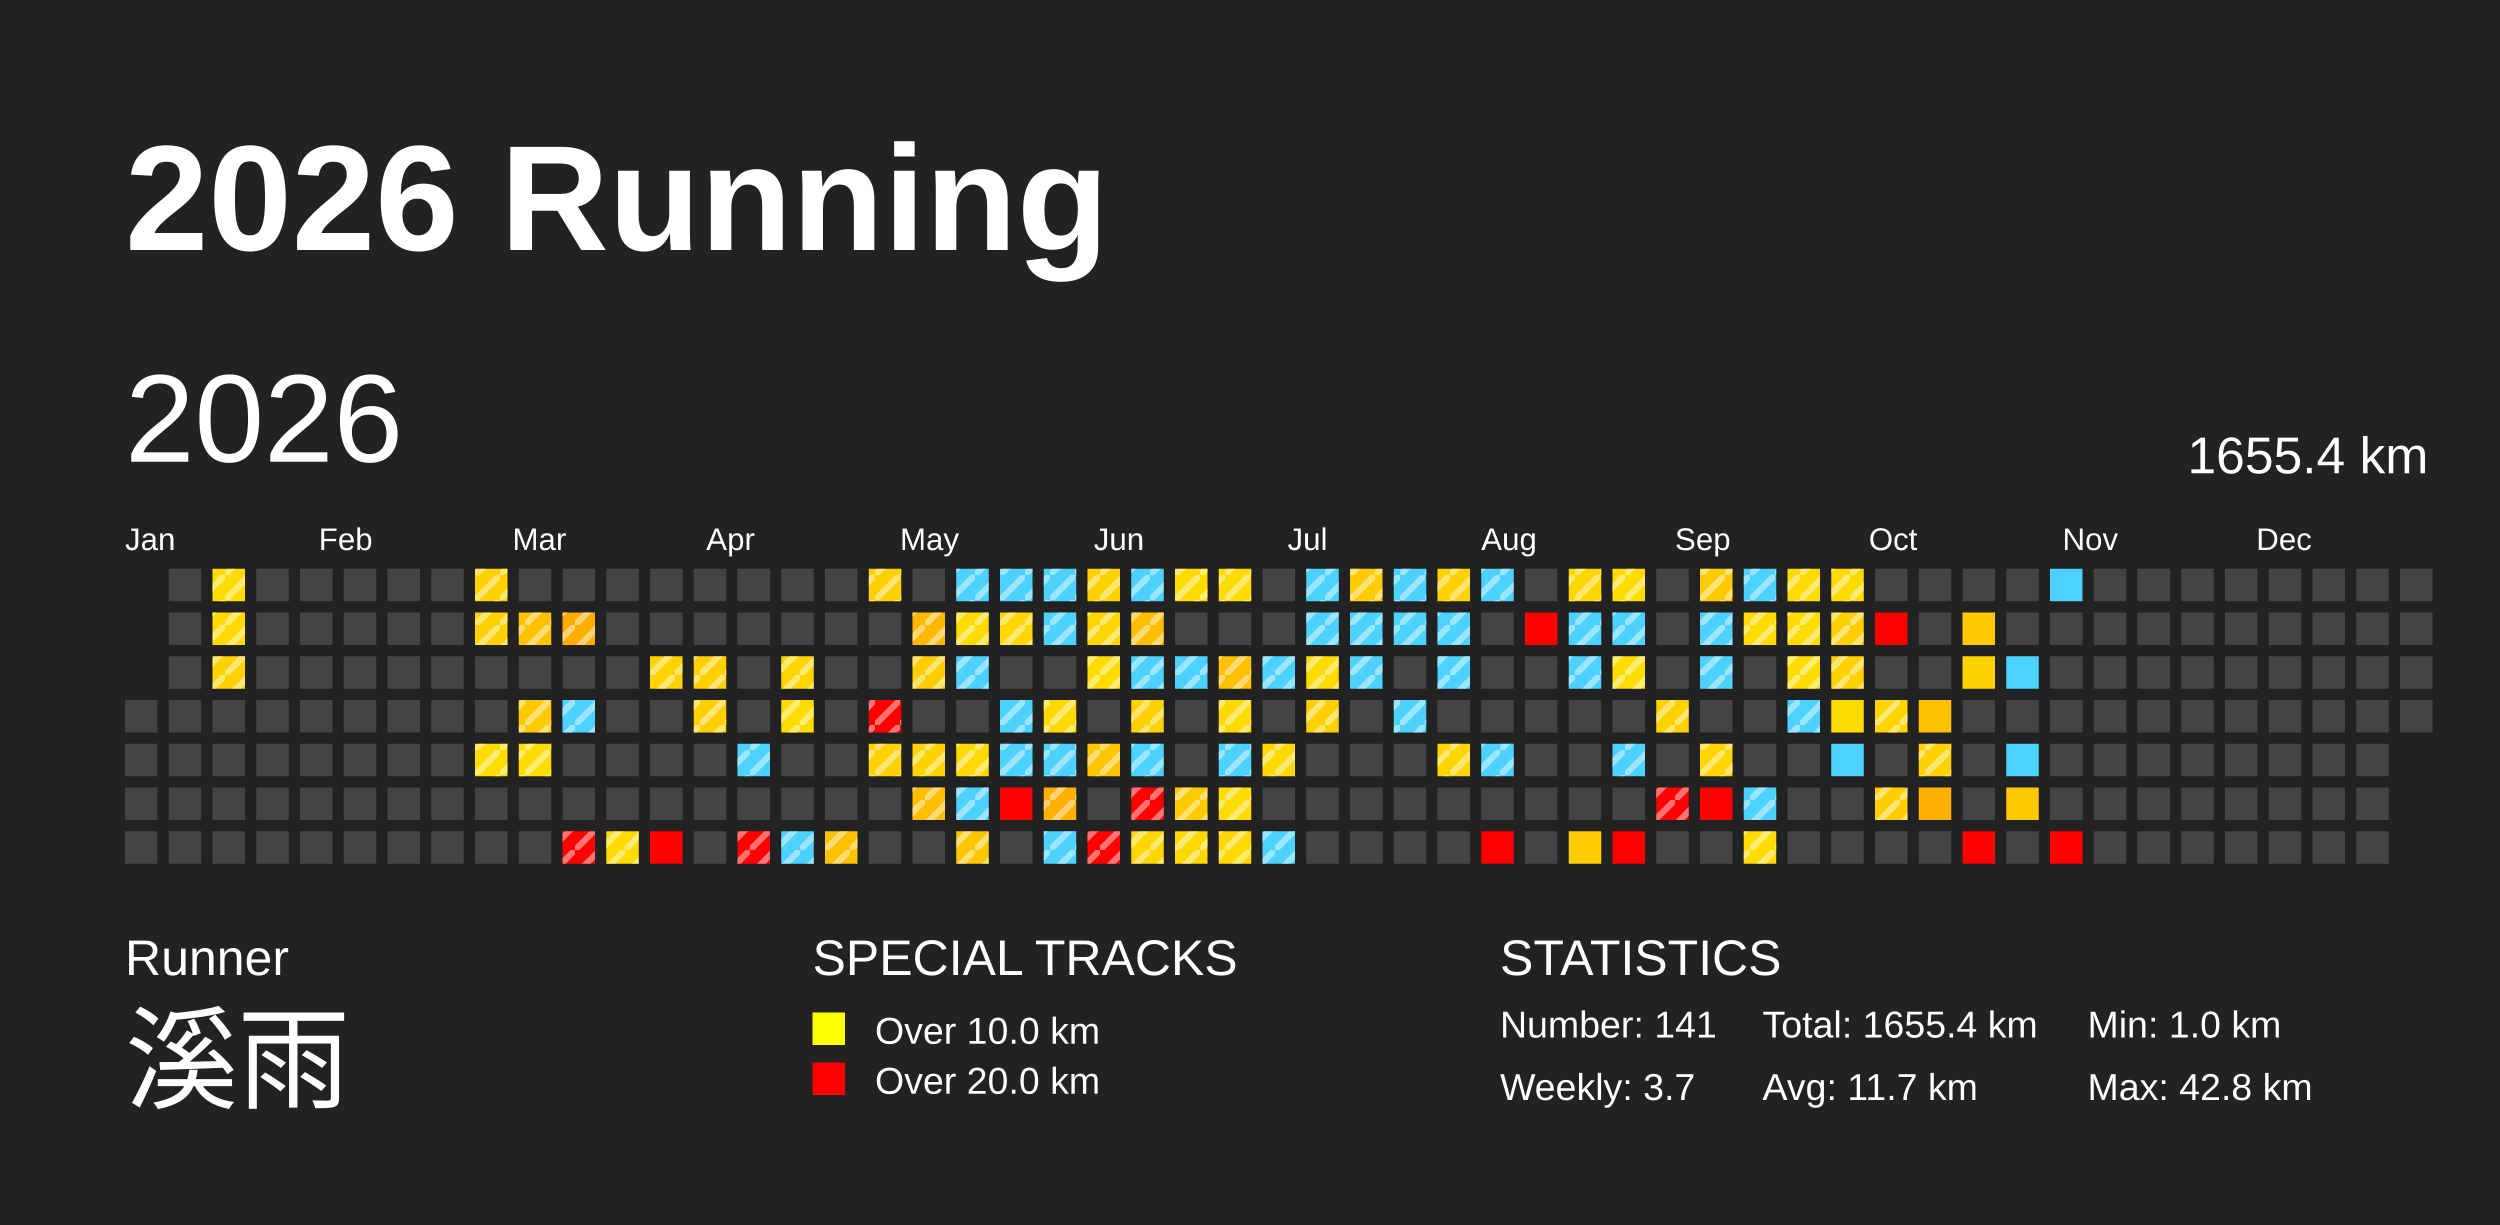
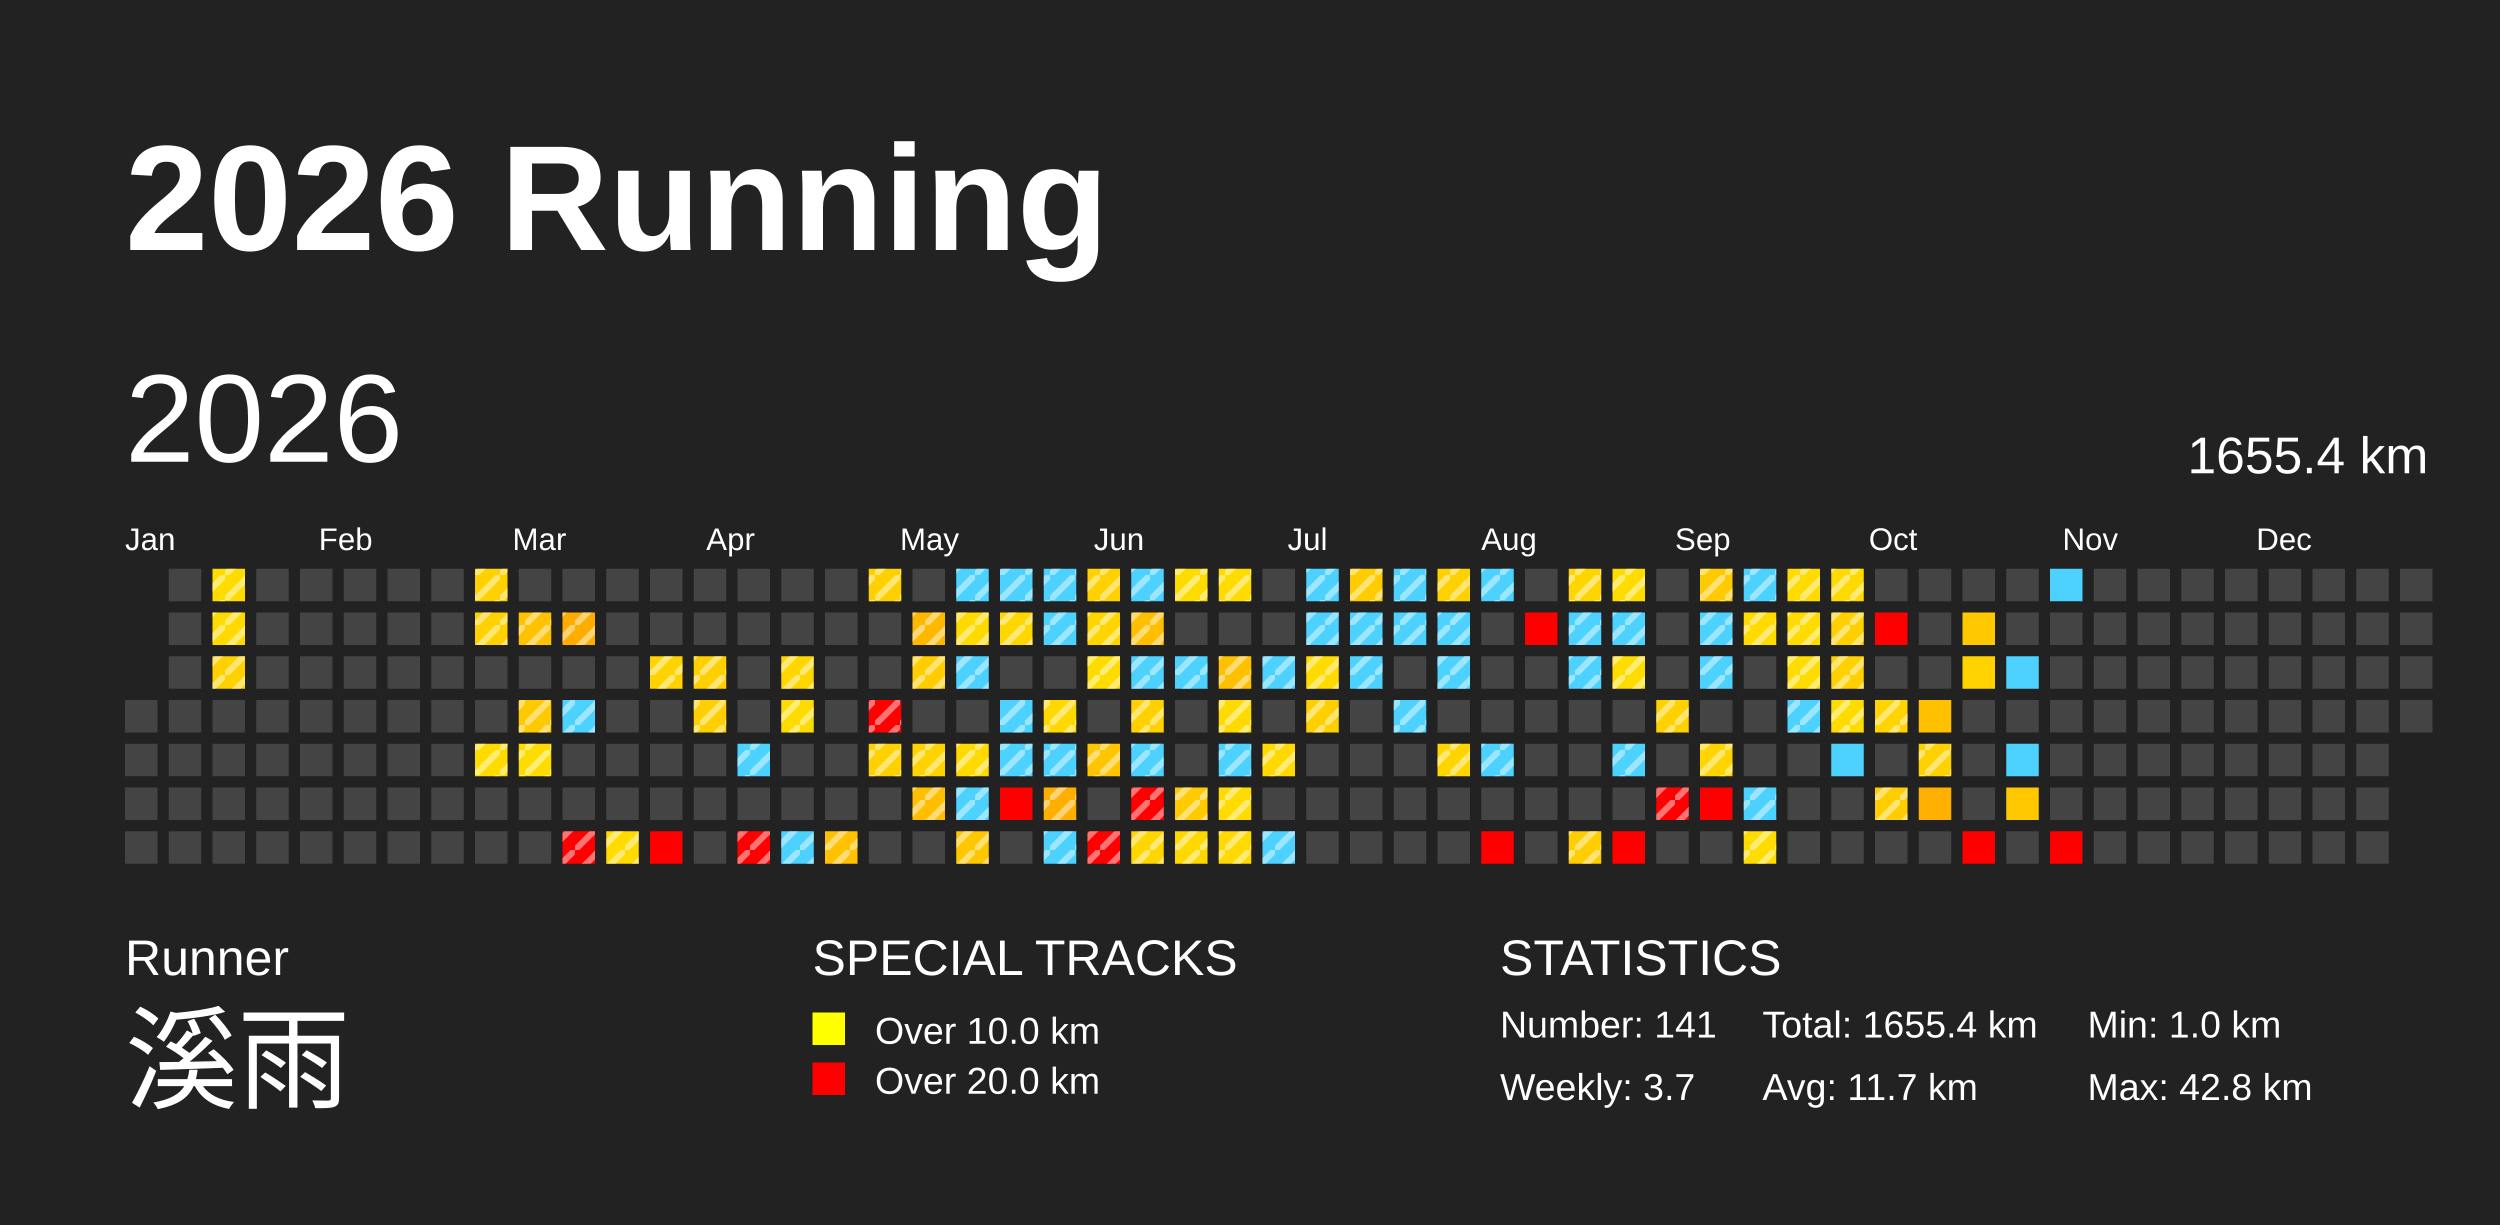
<svg xmlns="http://www.w3.org/2000/svg" baseProfile="full" height="98mm" version="1.1" viewBox="0,0,200,98" width="200mm">
  <defs>
    <pattern height="2" id="indoor-stripe" patternUnits="userSpaceOnUse" width="2">
      <line stroke="white" stroke-opacity="0.45" stroke-width="0.5" x1="0" x2="2" y1="2" y2="0" />
    </pattern>
  </defs>
  <rect fill="#222222" height="98" width="200" x="0" y="0" />
  <text fill="#FFFFFF" style="font-size:12px; font-family:Arial; font-weight:bold;" x="10" y="20">2026 Running</text>
  <text fill="#FFFFFF" style="font-size:4px; font-family:Arial" x="10" y="78">Runner</text>
  <text fill="#FFFFFF" style="font-size:9px; font-family:Arial" x="10" y="88">溪雨</text>
  <text fill="#FFFFFF" style="font-size:4px; font-family:Arial" x="65" y="78">SPECIAL TRACKS</text>
  <rect fill="yellow" height="2.6" width="2.6" x="65" y="81" />
  <text fill="#FFFFFF" style="font-size:3px; font-family:Arial" x="70" y="83.5">Over 10.0 km</text>
  <rect fill="red" height="2.6" width="2.6" x="65" y="85" />
  <text fill="#FFFFFF" style="font-size:3px; font-family:Arial" x="70" y="87.5">Over 20.0 km</text>
  <text fill="#FFFFFF" style="font-size:4px; font-family:Arial" x="120" y="78">STATISTICS</text>
  <text fill="#FFFFFF" style="font-size:3px; font-family:Arial" x="120" y="83">Number: 141</text>
  <text fill="#FFFFFF" style="font-size:3px; font-family:Arial" x="120" y="88">Weekly: 3.7</text>
  <text fill="#FFFFFF" style="font-size:3px; font-family:Arial" x="141" y="83">Total: 1655.4 km</text>
  <text fill="#FFFFFF" style="font-size:3px; font-family:Arial" x="141" y="88">Avg: 11.7 km</text>
  <text fill="#FFFFFF" style="font-size:3px; font-family:Arial" x="167" y="83">Min: 1.0 km</text>
  <text fill="#FFFFFF" style="font-size:3px; font-family:Arial" x="167" y="88">Max: 42.8 km</text>
  <text dominant-baseline="hanging" fill="#FFFFFF" style="font-size:10.0px; font-family:Arial;" x="10" y="30">2026</text>
  <text dominant-baseline="hanging" fill="#FFFFFF" style="font-size:4.125px; font-family:Arial;" x="175" y="35">1655.4 km</text>
  <text fill="#FFFFFF" style="font-size:2.5px; font-family:Arial" x="10.0" y="44">Jan</text>
  <text fill="#FFFFFF" style="font-size:2.5px; font-family:Arial" x="25.5" y="44">Feb</text>
  <text fill="#FFFFFF" style="font-size:2.5px; font-family:Arial" x="41.0" y="44">Mar</text>
  <text fill="#FFFFFF" style="font-size:2.5px; font-family:Arial" x="56.5" y="44">Apr</text>
  <text fill="#FFFFFF" style="font-size:2.5px; font-family:Arial" x="72.0" y="44">May</text>
  <text fill="#FFFFFF" style="font-size:2.5px; font-family:Arial" x="87.5" y="44">Jun</text>
  <text fill="#FFFFFF" style="font-size:2.5px; font-family:Arial" x="103.0" y="44">Jul</text>
  <text fill="#FFFFFF" style="font-size:2.5px; font-family:Arial" x="118.5" y="44">Aug</text>
  <text fill="#FFFFFF" style="font-size:2.5px; font-family:Arial" x="134.0" y="44">Sep</text>
  <text fill="#FFFFFF" style="font-size:2.5px; font-family:Arial" x="149.5" y="44">Oct</text>
  <text fill="#FFFFFF" style="font-size:2.5px; font-family:Arial" x="165.0" y="44">Nov</text>
  <text fill="#FFFFFF" style="font-size:2.5px; font-family:Arial" x="180.5" y="44">Dec</text>
  <rect fill="#444444" height="2.6" width="2.6" x="10.0" y="56.0" />
  <rect fill="#444444" height="2.6" width="2.6" x="10.0" y="59.5" />
  <rect fill="#444444" height="2.6" width="2.6" x="10.0" y="63.0" />
  <rect fill="#444444" height="2.6" width="2.6" x="10.0" y="66.5" />
  <rect fill="#444444" height="2.6" width="2.6" x="13.5" y="45.5" />
  <rect fill="#444444" height="2.6" width="2.6" x="13.5" y="49.0" />
  <rect fill="#444444" height="2.6" width="2.6" x="13.5" y="52.5" />
  <rect fill="#444444" height="2.6" width="2.6" x="13.5" y="56.0" />
  <rect fill="#444444" height="2.6" width="2.6" x="13.5" y="59.5" />
  <rect fill="#444444" height="2.6" width="2.6" x="13.5" y="63.0" />
  <rect fill="#444444" height="2.6" width="2.6" x="13.5" y="66.5" />
  <rect fill="#ffdc00" height="2.6" width="2.6" x="17.0" y="45.5" />
  <rect fill="url(#indoor-stripe)" height="2.6" style="pointer-events: none;" width="2.6" x="17.0" y="45.5" />
  <rect fill="#ffda00" height="2.6" width="2.6" x="17.0" y="49.0" />
  <rect fill="url(#indoor-stripe)" height="2.6" style="pointer-events: none;" width="2.6" x="17.0" y="49.0" />
  <rect fill="#ffd100" height="2.6" width="2.6" x="17.0" y="52.5" />
  <rect fill="url(#indoor-stripe)" height="2.6" style="pointer-events: none;" width="2.6" x="17.0" y="52.5" />
  <rect fill="#444444" height="2.6" width="2.6" x="17.0" y="56.0" />
  <rect fill="#444444" height="2.6" width="2.6" x="17.0" y="59.5" />
  <rect fill="#444444" height="2.6" width="2.6" x="17.0" y="63.0" />
  <rect fill="#444444" height="2.6" width="2.6" x="17.0" y="66.5" />
  <rect fill="#444444" height="2.6" width="2.6" x="20.5" y="45.5" />
  <rect fill="#444444" height="2.6" width="2.6" x="20.5" y="49.0" />
  <rect fill="#444444" height="2.6" width="2.6" x="20.5" y="52.5" />
  <rect fill="#444444" height="2.6" width="2.6" x="20.5" y="56.0" />
  <rect fill="#444444" height="2.6" width="2.6" x="20.5" y="59.5" />
  <rect fill="#444444" height="2.6" width="2.6" x="20.5" y="63.0" />
  <rect fill="#444444" height="2.6" width="2.6" x="20.5" y="66.5" />
  <rect fill="#444444" height="2.6" width="2.6" x="24.0" y="45.5" />
  <rect fill="#444444" height="2.6" width="2.6" x="24.0" y="49.0" />
  <rect fill="#444444" height="2.6" width="2.6" x="24.0" y="52.5" />
  <rect fill="#444444" height="2.6" width="2.6" x="24.0" y="56.0" />
  <rect fill="#444444" height="2.6" width="2.6" x="24.0" y="59.5" />
  <rect fill="#444444" height="2.6" width="2.6" x="24.0" y="63.0" />
  <rect fill="#444444" height="2.6" width="2.6" x="24.0" y="66.5" />
  <rect fill="#444444" height="2.6" width="2.6" x="27.5" y="45.5" />
  <rect fill="#444444" height="2.6" width="2.6" x="27.5" y="49.0" />
  <rect fill="#444444" height="2.6" width="2.6" x="27.5" y="52.5" />
  <rect fill="#444444" height="2.6" width="2.6" x="27.5" y="56.0" />
  <rect fill="#444444" height="2.6" width="2.6" x="27.5" y="59.5" />
  <rect fill="#444444" height="2.6" width="2.6" x="27.5" y="63.0" />
  <rect fill="#444444" height="2.6" width="2.6" x="27.5" y="66.5" />
  <rect fill="#444444" height="2.6" width="2.6" x="31.0" y="45.5" />
  <rect fill="#444444" height="2.6" width="2.6" x="31.0" y="49.0" />
  <rect fill="#444444" height="2.6" width="2.6" x="31.0" y="52.5" />
  <rect fill="#444444" height="2.6" width="2.6" x="31.0" y="56.0" />
  <rect fill="#444444" height="2.6" width="2.6" x="31.0" y="59.5" />
  <rect fill="#444444" height="2.6" width="2.6" x="31.0" y="63.0" />
  <rect fill="#444444" height="2.6" width="2.6" x="31.0" y="66.5" />
  <rect fill="#444444" height="2.6" width="2.6" x="34.5" y="45.5" />
  <rect fill="#444444" height="2.6" width="2.6" x="34.5" y="49.0" />
  <rect fill="#444444" height="2.6" width="2.6" x="34.5" y="52.5" />
  <rect fill="#444444" height="2.6" width="2.6" x="34.5" y="56.0" />
  <rect fill="#444444" height="2.6" width="2.6" x="34.5" y="59.5" />
  <rect fill="#444444" height="2.6" width="2.6" x="34.5" y="63.0" />
  <rect fill="#444444" height="2.6" width="2.6" x="34.5" y="66.5" />
  <rect fill="#ffd100" height="2.6" width="2.6" x="38.0" y="45.5" />
  <rect fill="url(#indoor-stripe)" height="2.6" style="pointer-events: none;" width="2.6" x="38.0" y="45.5" />
  <rect fill="#ffd100" height="2.6" width="2.6" x="38.0" y="49.0" />
  <rect fill="url(#indoor-stripe)" height="2.6" style="pointer-events: none;" width="2.6" x="38.0" y="49.0" />
  <rect fill="#444444" height="2.6" width="2.6" x="38.0" y="52.5" />
  <rect fill="#444444" height="2.6" width="2.6" x="38.0" y="56.0" />
  <rect fill="#ffdc00" height="2.6" width="2.6" x="38.0" y="59.5" />
  <rect fill="url(#indoor-stripe)" height="2.6" style="pointer-events: none;" width="2.6" x="38.0" y="59.5" />
  <rect fill="#444444" height="2.6" width="2.6" x="38.0" y="63.0" />
  <rect fill="#444444" height="2.6" width="2.6" x="38.0" y="66.5" />
  <rect fill="#444444" height="2.6" width="2.6" x="41.5" y="45.5" />
  <rect fill="#ffc100" height="2.6" width="2.6" x="41.5" y="49.0" />
  <rect fill="url(#indoor-stripe)" height="2.6" style="pointer-events: none;" width="2.6" x="41.5" y="49.0" />
  <rect fill="#444444" height="2.6" width="2.6" x="41.5" y="52.5" />
  <rect fill="#ffc900" height="2.6" width="2.6" x="41.5" y="56.0" />
  <rect fill="url(#indoor-stripe)" height="2.6" style="pointer-events: none;" width="2.6" x="41.5" y="56.0" />
  <rect fill="#ffdc00" height="2.6" width="2.6" x="41.5" y="59.5" />
  <rect fill="url(#indoor-stripe)" height="2.6" style="pointer-events: none;" width="2.6" x="41.5" y="59.5" />
  <rect fill="#444444" height="2.6" width="2.6" x="41.5" y="63.0" />
  <rect fill="#444444" height="2.6" width="2.6" x="41.5" y="66.5" />
  <rect fill="#444444" height="2.6" width="2.6" x="45.0" y="45.5" />
  <rect fill="#ffad00" height="2.6" width="2.6" x="45.0" y="49.0" />
  <rect fill="url(#indoor-stripe)" height="2.6" style="pointer-events: none;" width="2.6" x="45.0" y="49.0" />
  <rect fill="#444444" height="2.6" width="2.6" x="45.0" y="52.5" />
  <rect fill="#4dd2ff" height="2.6" width="2.6" x="45.0" y="56.0" />
  <rect fill="url(#indoor-stripe)" height="2.6" style="pointer-events: none;" width="2.6" x="45.0" y="56.0" />
  <rect fill="#444444" height="2.6" width="2.6" x="45.0" y="59.5" />
  <rect fill="#444444" height="2.6" width="2.6" x="45.0" y="63.0" />
  <rect fill="red" height="2.6" width="2.6" x="45.0" y="66.5" />
  <rect fill="url(#indoor-stripe)" height="2.6" style="pointer-events: none;" width="2.6" x="45.0" y="66.5" />
  <rect fill="#444444" height="2.6" width="2.6" x="48.5" y="45.5" />
  <rect fill="#444444" height="2.6" width="2.6" x="48.5" y="49.0" />
  <rect fill="#444444" height="2.6" width="2.6" x="48.5" y="52.5" />
  <rect fill="#444444" height="2.6" width="2.6" x="48.5" y="56.0" />
  <rect fill="#444444" height="2.6" width="2.6" x="48.5" y="59.5" />
  <rect fill="#444444" height="2.6" width="2.6" x="48.5" y="63.0" />
  <rect fill="#ffdb00" height="2.6" width="2.6" x="48.5" y="66.5" />
  <rect fill="url(#indoor-stripe)" height="2.6" style="pointer-events: none;" width="2.6" x="48.5" y="66.5" />
  <rect fill="#444444" height="2.6" width="2.6" x="52.0" y="45.5" />
  <rect fill="#444444" height="2.6" width="2.6" x="52.0" y="49.0" />
  <rect fill="#ffd300" height="2.6" width="2.6" x="52.0" y="52.5" />
  <rect fill="url(#indoor-stripe)" height="2.6" style="pointer-events: none;" width="2.6" x="52.0" y="52.5" />
  <rect fill="#444444" height="2.6" width="2.6" x="52.0" y="56.0" />
  <rect fill="#444444" height="2.6" width="2.6" x="52.0" y="59.5" />
  <rect fill="#444444" height="2.6" width="2.6" x="52.0" y="63.0" />
  <rect fill="red" height="2.6" width="2.6" x="52.0" y="66.5" />
  <rect fill="#444444" height="2.6" width="2.6" x="55.5" y="45.5" />
  <rect fill="#444444" height="2.6" width="2.6" x="55.5" y="49.0" />
  <rect fill="#ffd000" height="2.6" width="2.6" x="55.5" y="52.5" />
  <rect fill="url(#indoor-stripe)" height="2.6" style="pointer-events: none;" width="2.6" x="55.5" y="52.5" />
  <rect fill="#ffcf00" height="2.6" width="2.6" x="55.5" y="56.0" />
  <rect fill="url(#indoor-stripe)" height="2.6" style="pointer-events: none;" width="2.6" x="55.5" y="56.0" />
  <rect fill="#444444" height="2.6" width="2.6" x="55.5" y="59.5" />
  <rect fill="#444444" height="2.6" width="2.6" x="55.5" y="63.0" />
  <rect fill="#444444" height="2.6" width="2.6" x="55.5" y="66.5" />
  <rect fill="#444444" height="2.6" width="2.6" x="59.0" y="45.5" />
  <rect fill="#444444" height="2.6" width="2.6" x="59.0" y="49.0" />
  <rect fill="#444444" height="2.6" width="2.6" x="59.0" y="52.5" />
  <rect fill="#444444" height="2.6" width="2.6" x="59.0" y="56.0" />
  <rect fill="#4dd2ff" height="2.6" width="2.6" x="59.0" y="59.5" />
  <rect fill="url(#indoor-stripe)" height="2.6" style="pointer-events: none;" width="2.6" x="59.0" y="59.5" />
  <rect fill="#444444" height="2.6" width="2.6" x="59.0" y="63.0" />
  <rect fill="red" height="2.6" width="2.6" x="59.0" y="66.5" />
  <rect fill="url(#indoor-stripe)" height="2.6" style="pointer-events: none;" width="2.6" x="59.0" y="66.5" />
  <rect fill="#444444" height="2.6" width="2.6" x="62.5" y="45.5" />
  <rect fill="#444444" height="2.6" width="2.6" x="62.5" y="49.0" />
  <rect fill="#ffd600" height="2.6" width="2.6" x="62.5" y="52.5" />
  <rect fill="url(#indoor-stripe)" height="2.6" style="pointer-events: none;" width="2.6" x="62.5" y="52.5" />
  <rect fill="#ffdc00" height="2.6" width="2.6" x="62.5" y="56.0" />
  <rect fill="url(#indoor-stripe)" height="2.6" style="pointer-events: none;" width="2.6" x="62.5" y="56.0" />
  <rect fill="#444444" height="2.6" width="2.6" x="62.5" y="59.5" />
  <rect fill="#444444" height="2.6" width="2.6" x="62.5" y="63.0" />
  <rect fill="#4dd2ff" height="2.6" width="2.6" x="62.5" y="66.5" />
  <rect fill="url(#indoor-stripe)" height="2.6" style="pointer-events: none;" width="2.6" x="62.5" y="66.5" />
  <rect fill="#444444" height="2.6" width="2.6" x="66.0" y="45.5" />
  <rect fill="#444444" height="2.6" width="2.6" x="66.0" y="49.0" />
  <rect fill="#444444" height="2.6" width="2.6" x="66.0" y="52.5" />
  <rect fill="#444444" height="2.6" width="2.6" x="66.0" y="56.0" />
  <rect fill="#444444" height="2.6" width="2.6" x="66.0" y="59.5" />
  <rect fill="#444444" height="2.6" width="2.6" x="66.0" y="63.0" />
  <rect fill="#ffc100" height="2.6" width="2.6" x="66.0" y="66.5" />
  <rect fill="url(#indoor-stripe)" height="2.6" style="pointer-events: none;" width="2.6" x="66.0" y="66.5" />
  <rect fill="#ffd000" height="2.6" width="2.6" x="69.5" y="45.5" />
  <rect fill="url(#indoor-stripe)" height="2.6" style="pointer-events: none;" width="2.6" x="69.5" y="45.5" />
  <rect fill="#444444" height="2.6" width="2.6" x="69.5" y="49.0" />
  <rect fill="#444444" height="2.6" width="2.6" x="69.5" y="52.5" />
  <rect fill="red" height="2.6" width="2.6" x="69.5" y="56.0" />
  <rect fill="url(#indoor-stripe)" height="2.6" style="pointer-events: none;" width="2.6" x="69.5" y="56.0" />
  <rect fill="#ffd100" height="2.6" width="2.6" x="69.5" y="59.5" />
  <rect fill="url(#indoor-stripe)" height="2.6" style="pointer-events: none;" width="2.6" x="69.5" y="59.5" />
  <rect fill="#444444" height="2.6" width="2.6" x="69.5" y="63.0" />
  <rect fill="#444444" height="2.6" width="2.6" x="69.5" y="66.5" />
  <rect fill="#444444" height="2.6" width="2.6" x="73.0" y="45.5" />
  <rect fill="#ffb800" height="2.6" width="2.6" x="73.0" y="49.0" />
  <rect fill="url(#indoor-stripe)" height="2.6" style="pointer-events: none;" width="2.6" x="73.0" y="49.0" />
  <rect fill="#ffcd00" height="2.6" width="2.6" x="73.0" y="52.5" />
  <rect fill="url(#indoor-stripe)" height="2.6" style="pointer-events: none;" width="2.6" x="73.0" y="52.5" />
  <rect fill="#444444" height="2.6" width="2.6" x="73.0" y="56.0" />
  <rect fill="#ffd300" height="2.6" width="2.6" x="73.0" y="59.5" />
  <rect fill="url(#indoor-stripe)" height="2.6" style="pointer-events: none;" width="2.6" x="73.0" y="59.5" />
  <rect fill="#ffbe00" height="2.6" width="2.6" x="73.0" y="63.0" />
  <rect fill="url(#indoor-stripe)" height="2.6" style="pointer-events: none;" width="2.6" x="73.0" y="63.0" />
  <rect fill="#444444" height="2.6" width="2.6" x="73.0" y="66.5" />
  <rect fill="#4dd2ff" height="2.6" width="2.6" x="76.5" y="45.5" />
  <rect fill="url(#indoor-stripe)" height="2.6" style="pointer-events: none;" width="2.6" x="76.5" y="45.5" />
  <rect fill="#ffda00" height="2.6" width="2.6" x="76.5" y="49.0" />
  <rect fill="url(#indoor-stripe)" height="2.6" style="pointer-events: none;" width="2.6" x="76.5" y="49.0" />
  <rect fill="#4dd2ff" height="2.6" width="2.6" x="76.5" y="52.5" />
  <rect fill="url(#indoor-stripe)" height="2.6" style="pointer-events: none;" width="2.6" x="76.5" y="52.5" />
  <rect fill="#444444" height="2.6" width="2.6" x="76.5" y="56.0" />
  <rect fill="#ffd900" height="2.6" width="2.6" x="76.5" y="59.5" />
  <rect fill="url(#indoor-stripe)" height="2.6" style="pointer-events: none;" width="2.6" x="76.5" y="59.5" />
  <rect fill="#4dd2ff" height="2.6" width="2.6" x="76.5" y="63.0" />
  <rect fill="url(#indoor-stripe)" height="2.6" style="pointer-events: none;" width="2.6" x="76.5" y="63.0" />
  <rect fill="#ffc700" height="2.6" width="2.6" x="76.5" y="66.5" />
  <rect fill="url(#indoor-stripe)" height="2.6" style="pointer-events: none;" width="2.6" x="76.5" y="66.5" />
  <rect fill="#4dd2ff" height="2.6" width="2.6" x="80.0" y="45.5" />
  <rect fill="url(#indoor-stripe)" height="2.6" style="pointer-events: none;" width="2.6" x="80.0" y="45.5" />
  <rect fill="#ffd600" height="2.6" width="2.6" x="80.0" y="49.0" />
  <rect fill="url(#indoor-stripe)" height="2.6" style="pointer-events: none;" width="2.6" x="80.0" y="49.0" />
  <rect fill="#444444" height="2.6" width="2.6" x="80.0" y="52.5" />
  <rect fill="#4dd2ff" height="2.6" width="2.6" x="80.0" y="56.0" />
  <rect fill="url(#indoor-stripe)" height="2.6" style="pointer-events: none;" width="2.6" x="80.0" y="56.0" />
  <rect fill="#4dd2ff" height="2.6" width="2.6" x="80.0" y="59.5" />
  <rect fill="url(#indoor-stripe)" height="2.6" style="pointer-events: none;" width="2.6" x="80.0" y="59.5" />
  <rect fill="red" height="2.6" width="2.6" x="80.0" y="63.0" />
  <rect fill="#444444" height="2.6" width="2.6" x="80.0" y="66.5" />
  <rect fill="#4dd2ff" height="2.6" width="2.6" x="83.5" y="45.5" />
  <rect fill="url(#indoor-stripe)" height="2.6" style="pointer-events: none;" width="2.6" x="83.5" y="45.5" />
  <rect fill="#4dd2ff" height="2.6" width="2.6" x="83.5" y="49.0" />
  <rect fill="url(#indoor-stripe)" height="2.6" style="pointer-events: none;" width="2.6" x="83.5" y="49.0" />
  <rect fill="#444444" height="2.6" width="2.6" x="83.5" y="52.5" />
  <rect fill="#ffd800" height="2.6" width="2.6" x="83.5" y="56.0" />
  <rect fill="url(#indoor-stripe)" height="2.6" style="pointer-events: none;" width="2.6" x="83.5" y="56.0" />
  <rect fill="#4dd2ff" height="2.6" width="2.6" x="83.5" y="59.5" />
  <rect fill="url(#indoor-stripe)" height="2.6" style="pointer-events: none;" width="2.6" x="83.5" y="59.5" />
  <rect fill="#ffaf00" height="2.6" width="2.6" x="83.5" y="63.0" />
  <rect fill="url(#indoor-stripe)" height="2.6" style="pointer-events: none;" width="2.6" x="83.5" y="63.0" />
  <rect fill="#4dd2ff" height="2.6" width="2.6" x="83.5" y="66.5" />
  <rect fill="url(#indoor-stripe)" height="2.6" style="pointer-events: none;" width="2.6" x="83.5" y="66.5" />
  <rect fill="#ffd100" height="2.6" width="2.6" x="87.0" y="45.5" />
  <rect fill="url(#indoor-stripe)" height="2.6" style="pointer-events: none;" width="2.6" x="87.0" y="45.5" />
  <rect fill="#ffd500" height="2.6" width="2.6" x="87.0" y="49.0" />
  <rect fill="url(#indoor-stripe)" height="2.6" style="pointer-events: none;" width="2.6" x="87.0" y="49.0" />
  <rect fill="#ffdc00" height="2.6" width="2.6" x="87.0" y="52.5" />
  <rect fill="url(#indoor-stripe)" height="2.6" style="pointer-events: none;" width="2.6" x="87.0" y="52.5" />
  <rect fill="#444444" height="2.6" width="2.6" x="87.0" y="56.0" />
  <rect fill="#ffc500" height="2.6" width="2.6" x="87.0" y="59.5" />
  <rect fill="url(#indoor-stripe)" height="2.6" style="pointer-events: none;" width="2.6" x="87.0" y="59.5" />
  <rect fill="#444444" height="2.6" width="2.6" x="87.0" y="63.0" />
  <rect fill="red" height="2.6" width="2.6" x="87.0" y="66.5" />
  <rect fill="url(#indoor-stripe)" height="2.6" style="pointer-events: none;" width="2.6" x="87.0" y="66.5" />
  <rect fill="#4dd2ff" height="2.6" width="2.6" x="90.5" y="45.5" />
  <rect fill="url(#indoor-stripe)" height="2.6" style="pointer-events: none;" width="2.6" x="90.5" y="45.5" />
  <rect fill="#ffbf00" height="2.6" width="2.6" x="90.5" y="49.0" />
  <rect fill="url(#indoor-stripe)" height="2.6" style="pointer-events: none;" width="2.6" x="90.5" y="49.0" />
  <rect fill="#4dd2ff" height="2.6" width="2.6" x="90.5" y="52.5" />
  <rect fill="url(#indoor-stripe)" height="2.6" style="pointer-events: none;" width="2.6" x="90.5" y="52.5" />
  <rect fill="#ffd100" height="2.6" width="2.6" x="90.5" y="56.0" />
  <rect fill="url(#indoor-stripe)" height="2.6" style="pointer-events: none;" width="2.6" x="90.5" y="56.0" />
  <rect fill="#4dd2ff" height="2.6" width="2.6" x="90.5" y="59.5" />
  <rect fill="url(#indoor-stripe)" height="2.6" style="pointer-events: none;" width="2.6" x="90.5" y="59.5" />
  <rect fill="red" height="2.6" width="2.6" x="90.5" y="63.0" />
  <rect fill="url(#indoor-stripe)" height="2.6" style="pointer-events: none;" width="2.6" x="90.5" y="63.0" />
  <rect fill="#ffd600" height="2.6" width="2.6" x="90.5" y="66.5" />
  <rect fill="url(#indoor-stripe)" height="2.6" style="pointer-events: none;" width="2.6" x="90.5" y="66.5" />
  <rect fill="#ffdc00" height="2.6" width="2.6" x="94.0" y="45.5" />
  <rect fill="url(#indoor-stripe)" height="2.6" style="pointer-events: none;" width="2.6" x="94.0" y="45.5" />
  <rect fill="#444444" height="2.6" width="2.6" x="94.0" y="49.0" />
  <rect fill="#4dd2ff" height="2.6" width="2.6" x="94.0" y="52.5" />
  <rect fill="url(#indoor-stripe)" height="2.6" style="pointer-events: none;" width="2.6" x="94.0" y="52.5" />
  <rect fill="#444444" height="2.6" width="2.6" x="94.0" y="56.0" />
  <rect fill="#444444" height="2.6" width="2.6" x="94.0" y="59.5" />
  <rect fill="#ffca00" height="2.6" width="2.6" x="94.0" y="63.0" />
  <rect fill="url(#indoor-stripe)" height="2.6" style="pointer-events: none;" width="2.6" x="94.0" y="63.0" />
  <rect fill="#ffd800" height="2.6" width="2.6" x="94.0" y="66.5" />
  <rect fill="url(#indoor-stripe)" height="2.6" style="pointer-events: none;" width="2.6" x="94.0" y="66.5" />
  <rect fill="#ffdb00" height="2.6" width="2.6" x="97.5" y="45.5" />
  <rect fill="url(#indoor-stripe)" height="2.6" style="pointer-events: none;" width="2.6" x="97.5" y="45.5" />
  <rect fill="#444444" height="2.6" width="2.6" x="97.5" y="49.0" />
  <rect fill="#ffc000" height="2.6" width="2.6" x="97.5" y="52.5" />
  <rect fill="url(#indoor-stripe)" height="2.6" style="pointer-events: none;" width="2.6" x="97.5" y="52.5" />
  <rect fill="#ffda00" height="2.6" width="2.6" x="97.5" y="56.0" />
  <rect fill="url(#indoor-stripe)" height="2.6" style="pointer-events: none;" width="2.6" x="97.5" y="56.0" />
  <rect fill="#4dd2ff" height="2.6" width="2.6" x="97.5" y="59.5" />
  <rect fill="url(#indoor-stripe)" height="2.6" style="pointer-events: none;" width="2.6" x="97.5" y="59.5" />
  <rect fill="#ffdb00" height="2.6" width="2.6" x="97.5" y="63.0" />
  <rect fill="url(#indoor-stripe)" height="2.6" style="pointer-events: none;" width="2.6" x="97.5" y="63.0" />
  <rect fill="#ffd900" height="2.6" width="2.6" x="97.5" y="66.5" />
  <rect fill="url(#indoor-stripe)" height="2.6" style="pointer-events: none;" width="2.6" x="97.5" y="66.5" />
  <rect fill="#444444" height="2.6" width="2.6" x="101.0" y="45.5" />
  <rect fill="#444444" height="2.6" width="2.6" x="101.0" y="49.0" />
  <rect fill="#4dd2ff" height="2.6" width="2.6" x="101.0" y="52.5" />
  <rect fill="url(#indoor-stripe)" height="2.6" style="pointer-events: none;" width="2.6" x="101.0" y="52.5" />
  <rect fill="#444444" height="2.6" width="2.6" x="101.0" y="56.0" />
  <rect fill="#ffd900" height="2.6" width="2.6" x="101.0" y="59.5" />
  <rect fill="url(#indoor-stripe)" height="2.6" style="pointer-events: none;" width="2.6" x="101.0" y="59.5" />
  <rect fill="#444444" height="2.6" width="2.6" x="101.0" y="63.0" />
  <rect fill="#4dd2ff" height="2.6" width="2.6" x="101.0" y="66.5" />
  <rect fill="url(#indoor-stripe)" height="2.6" style="pointer-events: none;" width="2.6" x="101.0" y="66.5" />
  <rect fill="#4dd2ff" height="2.6" width="2.6" x="104.5" y="45.5" />
  <rect fill="url(#indoor-stripe)" height="2.6" style="pointer-events: none;" width="2.6" x="104.5" y="45.5" />
  <rect fill="#4dd2ff" height="2.6" width="2.6" x="104.5" y="49.0" />
  <rect fill="url(#indoor-stripe)" height="2.6" style="pointer-events: none;" width="2.6" x="104.5" y="49.0" />
  <rect fill="#ffdb00" height="2.6" width="2.6" x="104.5" y="52.5" />
  <rect fill="url(#indoor-stripe)" height="2.6" style="pointer-events: none;" width="2.6" x="104.5" y="52.5" />
  <rect fill="#ffd000" height="2.6" width="2.6" x="104.5" y="56.0" />
  <rect fill="url(#indoor-stripe)" height="2.6" style="pointer-events: none;" width="2.6" x="104.5" y="56.0" />
  <rect fill="#444444" height="2.6" width="2.6" x="104.5" y="59.5" />
  <rect fill="#444444" height="2.6" width="2.6" x="104.5" y="63.0" />
  <rect fill="#444444" height="2.6" width="2.6" x="104.5" y="66.5" />
  <rect fill="#ffcc00" height="2.6" width="2.6" x="108.0" y="45.5" />
  <rect fill="url(#indoor-stripe)" height="2.6" style="pointer-events: none;" width="2.6" x="108.0" y="45.5" />
  <rect fill="#4dd2ff" height="2.6" width="2.6" x="108.0" y="49.0" />
  <rect fill="url(#indoor-stripe)" height="2.6" style="pointer-events: none;" width="2.6" x="108.0" y="49.0" />
  <rect fill="#4dd2ff" height="2.6" width="2.6" x="108.0" y="52.5" />
  <rect fill="url(#indoor-stripe)" height="2.6" style="pointer-events: none;" width="2.6" x="108.0" y="52.5" />
  <rect fill="#444444" height="2.6" width="2.6" x="108.0" y="56.0" />
  <rect fill="#444444" height="2.6" width="2.6" x="108.0" y="59.5" />
  <rect fill="#444444" height="2.6" width="2.6" x="108.0" y="63.0" />
  <rect fill="#444444" height="2.6" width="2.6" x="108.0" y="66.5" />
  <rect fill="#4dd2ff" height="2.6" width="2.6" x="111.5" y="45.5" />
  <rect fill="url(#indoor-stripe)" height="2.6" style="pointer-events: none;" width="2.6" x="111.5" y="45.5" />
  <rect fill="#4dd2ff" height="2.6" width="2.6" x="111.5" y="49.0" />
  <rect fill="url(#indoor-stripe)" height="2.6" style="pointer-events: none;" width="2.6" x="111.5" y="49.0" />
  <rect fill="#444444" height="2.6" width="2.6" x="111.5" y="52.5" />
  <rect fill="#4dd2ff" height="2.6" width="2.6" x="111.5" y="56.0" />
  <rect fill="url(#indoor-stripe)" height="2.6" style="pointer-events: none;" width="2.6" x="111.5" y="56.0" />
  <rect fill="#444444" height="2.6" width="2.6" x="111.5" y="59.5" />
  <rect fill="#444444" height="2.6" width="2.6" x="111.5" y="63.0" />
  <rect fill="#444444" height="2.6" width="2.6" x="111.5" y="66.5" />
  <rect fill="#ffd100" height="2.6" width="2.6" x="115.0" y="45.5" />
  <rect fill="url(#indoor-stripe)" height="2.6" style="pointer-events: none;" width="2.6" x="115.0" y="45.5" />
  <rect fill="#4dd2ff" height="2.6" width="2.6" x="115.0" y="49.0" />
  <rect fill="url(#indoor-stripe)" height="2.6" style="pointer-events: none;" width="2.6" x="115.0" y="49.0" />
  <rect fill="#4dd2ff" height="2.6" width="2.6" x="115.0" y="52.5" />
  <rect fill="url(#indoor-stripe)" height="2.6" style="pointer-events: none;" width="2.6" x="115.0" y="52.5" />
  <rect fill="#444444" height="2.6" width="2.6" x="115.0" y="56.0" />
  <rect fill="#ffd500" height="2.6" width="2.6" x="115.0" y="59.5" />
  <rect fill="url(#indoor-stripe)" height="2.6" style="pointer-events: none;" width="2.6" x="115.0" y="59.5" />
  <rect fill="#444444" height="2.6" width="2.6" x="115.0" y="63.0" />
  <rect fill="#444444" height="2.6" width="2.6" x="115.0" y="66.5" />
  <rect fill="#4dd2ff" height="2.6" width="2.6" x="118.5" y="45.5" />
  <rect fill="url(#indoor-stripe)" height="2.6" style="pointer-events: none;" width="2.6" x="118.5" y="45.5" />
  <rect fill="#444444" height="2.6" width="2.6" x="118.5" y="49.0" />
  <rect fill="#444444" height="2.6" width="2.6" x="118.5" y="52.5" />
  <rect fill="#444444" height="2.6" width="2.6" x="118.5" y="56.0" />
  <rect fill="#4dd2ff" height="2.6" width="2.6" x="118.5" y="59.5" />
  <rect fill="url(#indoor-stripe)" height="2.6" style="pointer-events: none;" width="2.6" x="118.5" y="59.5" />
  <rect fill="#444444" height="2.6" width="2.6" x="118.5" y="63.0" />
  <rect fill="red" height="2.6" width="2.6" x="118.5" y="66.5" />
  <rect fill="#444444" height="2.6" width="2.6" x="122.0" y="45.5" />
  <rect fill="red" height="2.6" width="2.6" x="122.0" y="49.0" />
  <rect fill="#444444" height="2.6" width="2.6" x="122.0" y="52.5" />
  <rect fill="#444444" height="2.6" width="2.6" x="122.0" y="56.0" />
  <rect fill="#444444" height="2.6" width="2.6" x="122.0" y="59.5" />
  <rect fill="#444444" height="2.6" width="2.6" x="122.0" y="63.0" />
  <rect fill="#444444" height="2.6" width="2.6" x="122.0" y="66.5" />
  <rect fill="#ffd500" height="2.6" width="2.6" x="125.5" y="45.5" />
  <rect fill="url(#indoor-stripe)" height="2.6" style="pointer-events: none;" width="2.6" x="125.5" y="45.5" />
  <rect fill="#4dd2ff" height="2.6" width="2.6" x="125.5" y="49.0" />
  <rect fill="url(#indoor-stripe)" height="2.6" style="pointer-events: none;" width="2.6" x="125.5" y="49.0" />
  <rect fill="#4dd2ff" height="2.6" width="2.6" x="125.5" y="52.5" />
  <rect fill="url(#indoor-stripe)" height="2.6" style="pointer-events: none;" width="2.6" x="125.5" y="52.5" />
  <rect fill="#444444" height="2.6" width="2.6" x="125.5" y="56.0" />
  <rect fill="#444444" height="2.6" width="2.6" x="125.5" y="59.5" />
  <rect fill="#444444" height="2.6" width="2.6" x="125.5" y="63.0" />
  <rect fill="#ffcd00" height="2.6" width="2.6" x="125.5" y="66.5" />
+   <rect fill="url(#indoor-stripe)" height="2.6" style="pointer-events: none;" width="2.6" x="125.5" y="66.5" />
  <rect fill="#ffdc00" height="2.6" width="2.6" x="129.0" y="45.5" />
  <rect fill="url(#indoor-stripe)" height="2.6" style="pointer-events: none;" width="2.6" x="129.0" y="45.5" />
  <rect fill="#4dd2ff" height="2.6" width="2.6" x="129.0" y="49.0" />
  <rect fill="url(#indoor-stripe)" height="2.6" style="pointer-events: none;" width="2.6" x="129.0" y="49.0" />
  <rect fill="#ffdc00" height="2.6" width="2.6" x="129.0" y="52.5" />
  <rect fill="url(#indoor-stripe)" height="2.6" style="pointer-events: none;" width="2.6" x="129.0" y="52.5" />
  <rect fill="#444444" height="2.6" width="2.6" x="129.0" y="56.0" />
  <rect fill="#4dd2ff" height="2.6" width="2.6" x="129.0" y="59.5" />
  <rect fill="url(#indoor-stripe)" height="2.6" style="pointer-events: none;" width="2.6" x="129.0" y="59.5" />
  <rect fill="#444444" height="2.6" width="2.6" x="129.0" y="63.0" />
  <rect fill="red" height="2.6" width="2.6" x="129.0" y="66.5" />
  <rect fill="#444444" height="2.6" width="2.6" x="132.5" y="45.5" />
  <rect fill="#444444" height="2.6" width="2.6" x="132.5" y="49.0" />
  <rect fill="#444444" height="2.6" width="2.6" x="132.5" y="52.5" />
  <rect fill="#ffd100" height="2.6" width="2.6" x="132.5" y="56.0" />
  <rect fill="url(#indoor-stripe)" height="2.6" style="pointer-events: none;" width="2.6" x="132.5" y="56.0" />
  <rect fill="#444444" height="2.6" width="2.6" x="132.5" y="59.5" />
  <rect fill="red" height="2.6" width="2.6" x="132.5" y="63.0" />
  <rect fill="url(#indoor-stripe)" height="2.6" style="pointer-events: none;" width="2.6" x="132.5" y="63.0" />
  <rect fill="#444444" height="2.6" width="2.6" x="132.5" y="66.5" />
  <rect fill="#ffcb00" height="2.6" width="2.6" x="136.0" y="45.5" />
  <rect fill="url(#indoor-stripe)" height="2.6" style="pointer-events: none;" width="2.6" x="136.0" y="45.5" />
  <rect fill="#4dd2ff" height="2.6" width="2.6" x="136.0" y="49.0" />
  <rect fill="url(#indoor-stripe)" height="2.6" style="pointer-events: none;" width="2.6" x="136.0" y="49.0" />
  <rect fill="#4dd2ff" height="2.6" width="2.6" x="136.0" y="52.5" />
  <rect fill="url(#indoor-stripe)" height="2.6" style="pointer-events: none;" width="2.6" x="136.0" y="52.5" />
  <rect fill="#444444" height="2.6" width="2.6" x="136.0" y="56.0" />
  <rect fill="#ffd400" height="2.6" width="2.6" x="136.0" y="59.5" />
  <rect fill="url(#indoor-stripe)" height="2.6" style="pointer-events: none;" width="2.6" x="136.0" y="59.5" />
  <rect fill="red" height="2.6" width="2.6" x="136.0" y="63.0" />
  <rect fill="#444444" height="2.6" width="2.6" x="136.0" y="66.5" />
  <rect fill="#4dd2ff" height="2.6" width="2.6" x="139.5" y="45.5" />
  <rect fill="url(#indoor-stripe)" height="2.6" style="pointer-events: none;" width="2.6" x="139.5" y="45.5" />
  <rect fill="#ffdb00" height="2.6" width="2.6" x="139.5" y="49.0" />
  <rect fill="url(#indoor-stripe)" height="2.6" style="pointer-events: none;" width="2.6" x="139.5" y="49.0" />
  <rect fill="#444444" height="2.6" width="2.6" x="139.5" y="52.5" />
  <rect fill="#444444" height="2.6" width="2.6" x="139.5" y="56.0" />
  <rect fill="#444444" height="2.6" width="2.6" x="139.5" y="59.5" />
  <rect fill="#4dd2ff" height="2.6" width="2.6" x="139.5" y="63.0" />
  <rect fill="url(#indoor-stripe)" height="2.6" style="pointer-events: none;" width="2.6" x="139.5" y="63.0" />
  <rect fill="#ffdc00" height="2.6" width="2.6" x="139.5" y="66.5" />
  <rect fill="url(#indoor-stripe)" height="2.6" style="pointer-events: none;" width="2.6" x="139.5" y="66.5" />
  <rect fill="#ffdb00" height="2.6" width="2.6" x="143.0" y="45.5" />
  <rect fill="url(#indoor-stripe)" height="2.6" style="pointer-events: none;" width="2.6" x="143.0" y="45.5" />
  <rect fill="#ffdb00" height="2.6" width="2.6" x="143.0" y="49.0" />
  <rect fill="url(#indoor-stripe)" height="2.6" style="pointer-events: none;" width="2.6" x="143.0" y="49.0" />
  <rect fill="#ffdc00" height="2.6" width="2.6" x="143.0" y="52.5" />
  <rect fill="url(#indoor-stripe)" height="2.6" style="pointer-events: none;" width="2.6" x="143.0" y="52.5" />
  <rect fill="#4dd2ff" height="2.6" width="2.6" x="143.0" y="56.0" />
  <rect fill="url(#indoor-stripe)" height="2.6" style="pointer-events: none;" width="2.6" x="143.0" y="56.0" />
  <rect fill="#444444" height="2.6" width="2.6" x="143.0" y="59.5" />
  <rect fill="#444444" height="2.6" width="2.6" x="143.0" y="63.0" />
  <rect fill="#444444" height="2.6" width="2.6" x="143.0" y="66.5" />
  <rect fill="#ffda00" height="2.6" width="2.6" x="146.5" y="45.5" />
  <rect fill="url(#indoor-stripe)" height="2.6" style="pointer-events: none;" width="2.6" x="146.5" y="45.5" />
  <rect fill="#ffcf00" height="2.6" width="2.6" x="146.5" y="49.0" />
  <rect fill="url(#indoor-stripe)" height="2.6" style="pointer-events: none;" width="2.6" x="146.5" y="49.0" />
  <rect fill="#ffd100" height="2.6" width="2.6" x="146.5" y="52.5" />
  <rect fill="url(#indoor-stripe)" height="2.6" style="pointer-events: none;" width="2.6" x="146.5" y="52.5" />
  <rect fill="#ffdc00" height="2.6" width="2.6" x="146.5" y="56.0" />
+   <rect fill="url(#indoor-stripe)" height="2.6" style="pointer-events: none;" width="2.6" x="146.5" y="56.0" />
  <rect fill="#4dd2ff" height="2.6" width="2.6" x="146.5" y="59.5" />
  <rect fill="#444444" height="2.6" width="2.6" x="146.5" y="63.0" />
  <rect fill="#444444" height="2.6" width="2.6" x="146.5" y="66.5" />
  <rect fill="#444444" height="2.6" width="2.6" x="150.0" y="45.5" />
  <rect fill="red" height="2.6" width="2.6" x="150.0" y="49.0" />
  <rect fill="#444444" height="2.6" width="2.6" x="150.0" y="52.5" />
  <rect fill="#ffd400" height="2.6" width="2.6" x="150.0" y="56.0" />
  <rect fill="url(#indoor-stripe)" height="2.6" style="pointer-events: none;" width="2.6" x="150.0" y="56.0" />
  <rect fill="#444444" height="2.6" width="2.6" x="150.0" y="59.5" />
  <rect fill="#ffcd00" height="2.6" width="2.6" x="150.0" y="63.0" />
  <rect fill="url(#indoor-stripe)" height="2.6" style="pointer-events: none;" width="2.6" x="150.0" y="63.0" />
  <rect fill="#444444" height="2.6" width="2.6" x="150.0" y="66.5" />
  <rect fill="#444444" height="2.6" width="2.6" x="153.5" y="45.5" />
  <rect fill="#444444" height="2.6" width="2.6" x="153.5" y="49.0" />
  <rect fill="#444444" height="2.6" width="2.6" x="153.5" y="52.5" />
  <rect fill="#ffc000" height="2.6" width="2.6" x="153.5" y="56.0" />
  <rect fill="#ffd100" height="2.6" width="2.6" x="153.5" y="59.5" />
  <rect fill="url(#indoor-stripe)" height="2.6" style="pointer-events: none;" width="2.6" x="153.5" y="59.5" />
  <rect fill="#ffb000" height="2.6" width="2.6" x="153.5" y="63.0" />
  <rect fill="#444444" height="2.6" width="2.6" x="153.5" y="66.5" />
  <rect fill="#444444" height="2.6" width="2.6" x="157.0" y="45.5" />
  <rect fill="#ffc800" height="2.6" width="2.6" x="157.0" y="49.0" />
  <rect fill="#ffd300" height="2.6" width="2.6" x="157.0" y="52.5" />
  <rect fill="#444444" height="2.6" width="2.6" x="157.0" y="56.0" />
  <rect fill="#444444" height="2.6" width="2.6" x="157.0" y="59.5" />
  <rect fill="#444444" height="2.6" width="2.6" x="157.0" y="63.0" />
  <rect fill="red" height="2.6" width="2.6" x="157.0" y="66.5" />
  <rect fill="#444444" height="2.6" width="2.6" x="160.5" y="45.5" />
  <rect fill="#444444" height="2.6" width="2.6" x="160.5" y="49.0" />
  <rect fill="#4dd2ff" height="2.6" width="2.6" x="160.5" y="52.5" />
  <rect fill="#444444" height="2.6" width="2.6" x="160.5" y="56.0" />
  <rect fill="#4dd2ff" height="2.6" width="2.6" x="160.5" y="59.5" />
  <rect fill="#ffc800" height="2.6" width="2.6" x="160.5" y="63.0" />
  <rect fill="#444444" height="2.6" width="2.6" x="160.5" y="66.5" />
  <rect fill="#4dd2ff" height="2.6" width="2.6" x="164.0" y="45.5" />
  <rect fill="#444444" height="2.6" width="2.6" x="164.0" y="49.0" />
  <rect fill="#444444" height="2.6" width="2.6" x="164.0" y="52.5" />
  <rect fill="#444444" height="2.6" width="2.6" x="164.0" y="56.0" />
  <rect fill="#444444" height="2.6" width="2.6" x="164.0" y="59.5" />
  <rect fill="#444444" height="2.6" width="2.6" x="164.0" y="63.0" />
  <rect fill="red" height="2.6" width="2.6" x="164.0" y="66.5" />
  <rect fill="#444444" height="2.6" width="2.6" x="167.5" y="45.5" />
  <rect fill="#444444" height="2.6" width="2.6" x="167.5" y="49.0" />
  <rect fill="#444444" height="2.6" width="2.6" x="167.5" y="52.5" />
  <rect fill="#444444" height="2.6" width="2.6" x="167.5" y="56.0" />
  <rect fill="#444444" height="2.6" width="2.6" x="167.5" y="59.5" />
  <rect fill="#444444" height="2.6" width="2.6" x="167.5" y="63.0" />
  <rect fill="#444444" height="2.6" width="2.6" x="167.5" y="66.5" />
  <rect fill="#444444" height="2.6" width="2.6" x="171.0" y="45.5" />
  <rect fill="#444444" height="2.6" width="2.6" x="171.0" y="49.0" />
  <rect fill="#444444" height="2.6" width="2.6" x="171.0" y="52.5" />
  <rect fill="#444444" height="2.6" width="2.6" x="171.0" y="56.0" />
  <rect fill="#444444" height="2.6" width="2.6" x="171.0" y="59.5" />
  <rect fill="#444444" height="2.6" width="2.6" x="171.0" y="63.0" />
  <rect fill="#444444" height="2.6" width="2.6" x="171.0" y="66.5" />
  <rect fill="#444444" height="2.6" width="2.6" x="174.5" y="45.5" />
  <rect fill="#444444" height="2.6" width="2.6" x="174.5" y="49.0" />
  <rect fill="#444444" height="2.6" width="2.6" x="174.5" y="52.5" />
  <rect fill="#444444" height="2.6" width="2.6" x="174.5" y="56.0" />
  <rect fill="#444444" height="2.6" width="2.6" x="174.5" y="59.5" />
  <rect fill="#444444" height="2.6" width="2.6" x="174.5" y="63.0" />
  <rect fill="#444444" height="2.6" width="2.6" x="174.5" y="66.5" />
  <rect fill="#444444" height="2.6" width="2.6" x="178.0" y="45.5" />
  <rect fill="#444444" height="2.6" width="2.6" x="178.0" y="49.0" />
  <rect fill="#444444" height="2.6" width="2.6" x="178.0" y="52.5" />
  <rect fill="#444444" height="2.6" width="2.6" x="178.0" y="56.0" />
  <rect fill="#444444" height="2.6" width="2.6" x="178.0" y="59.5" />
  <rect fill="#444444" height="2.6" width="2.6" x="178.0" y="63.0" />
  <rect fill="#444444" height="2.6" width="2.6" x="178.0" y="66.5" />
  <rect fill="#444444" height="2.6" width="2.6" x="181.5" y="45.5" />
  <rect fill="#444444" height="2.6" width="2.6" x="181.5" y="49.0" />
  <rect fill="#444444" height="2.6" width="2.6" x="181.5" y="52.5" />
  <rect fill="#444444" height="2.6" width="2.6" x="181.5" y="56.0" />
  <rect fill="#444444" height="2.6" width="2.6" x="181.5" y="59.5" />
  <rect fill="#444444" height="2.6" width="2.6" x="181.5" y="63.0" />
  <rect fill="#444444" height="2.6" width="2.6" x="181.5" y="66.5" />
  <rect fill="#444444" height="2.6" width="2.6" x="185.0" y="45.5" />
  <rect fill="#444444" height="2.6" width="2.6" x="185.0" y="49.0" />
  <rect fill="#444444" height="2.6" width="2.6" x="185.0" y="52.5" />
  <rect fill="#444444" height="2.6" width="2.6" x="185.0" y="56.0" />
  <rect fill="#444444" height="2.6" width="2.6" x="185.0" y="59.5" />
  <rect fill="#444444" height="2.6" width="2.6" x="185.0" y="63.0" />
  <rect fill="#444444" height="2.6" width="2.6" x="185.0" y="66.5" />
  <rect fill="#444444" height="2.6" width="2.6" x="188.5" y="45.5" />
  <rect fill="#444444" height="2.6" width="2.6" x="188.5" y="49.0" />
  <rect fill="#444444" height="2.6" width="2.6" x="188.5" y="52.5" />
  <rect fill="#444444" height="2.6" width="2.6" x="188.5" y="56.0" />
  <rect fill="#444444" height="2.6" width="2.6" x="188.5" y="59.5" />
  <rect fill="#444444" height="2.6" width="2.6" x="188.5" y="63.0" />
  <rect fill="#444444" height="2.6" width="2.6" x="188.5" y="66.5" />
  <rect fill="#444444" height="2.6" width="2.6" x="192.0" y="45.5" />
  <rect fill="#444444" height="2.6" width="2.6" x="192.0" y="49.0" />
  <rect fill="#444444" height="2.6" width="2.6" x="192.0" y="52.5" />
  <rect fill="#444444" height="2.6" width="2.6" x="192.0" y="56.0" />
</svg>
